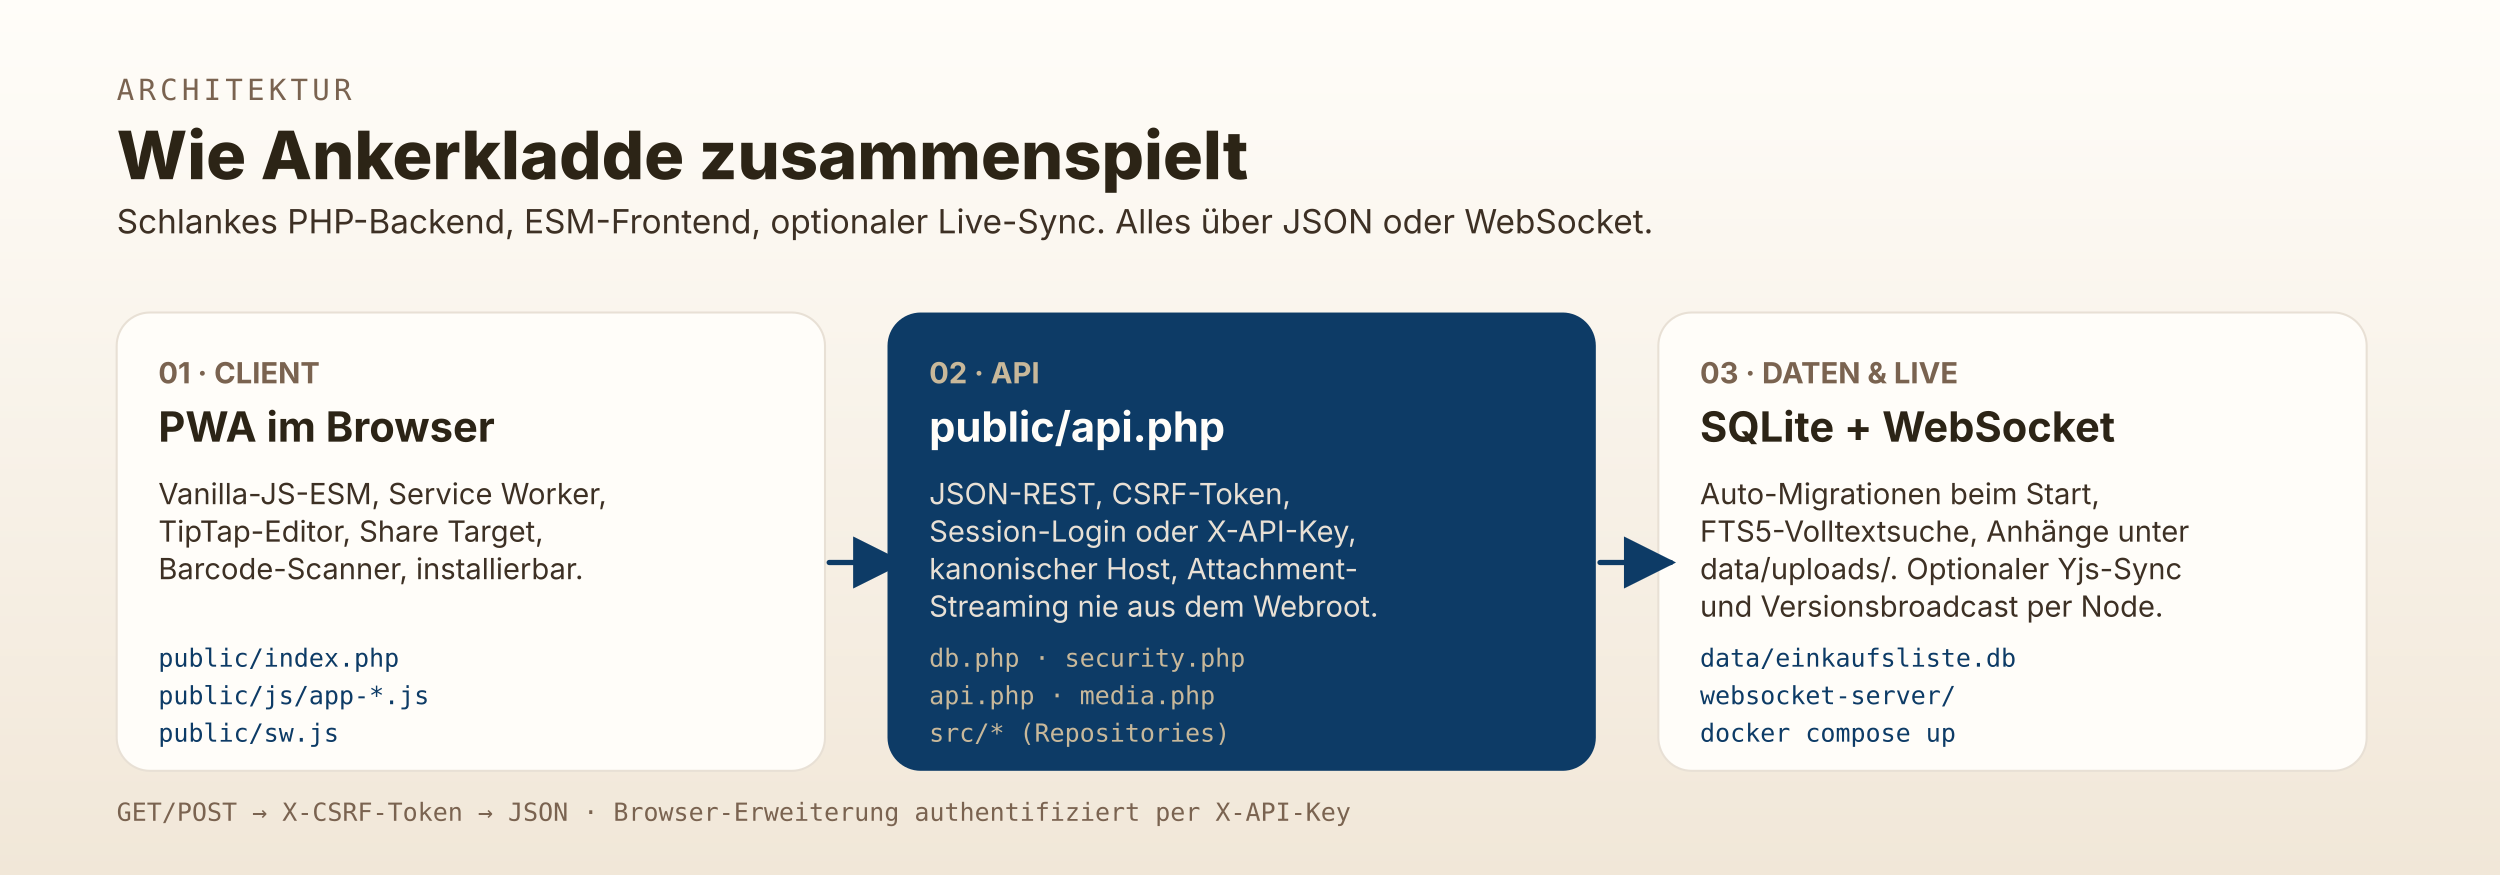
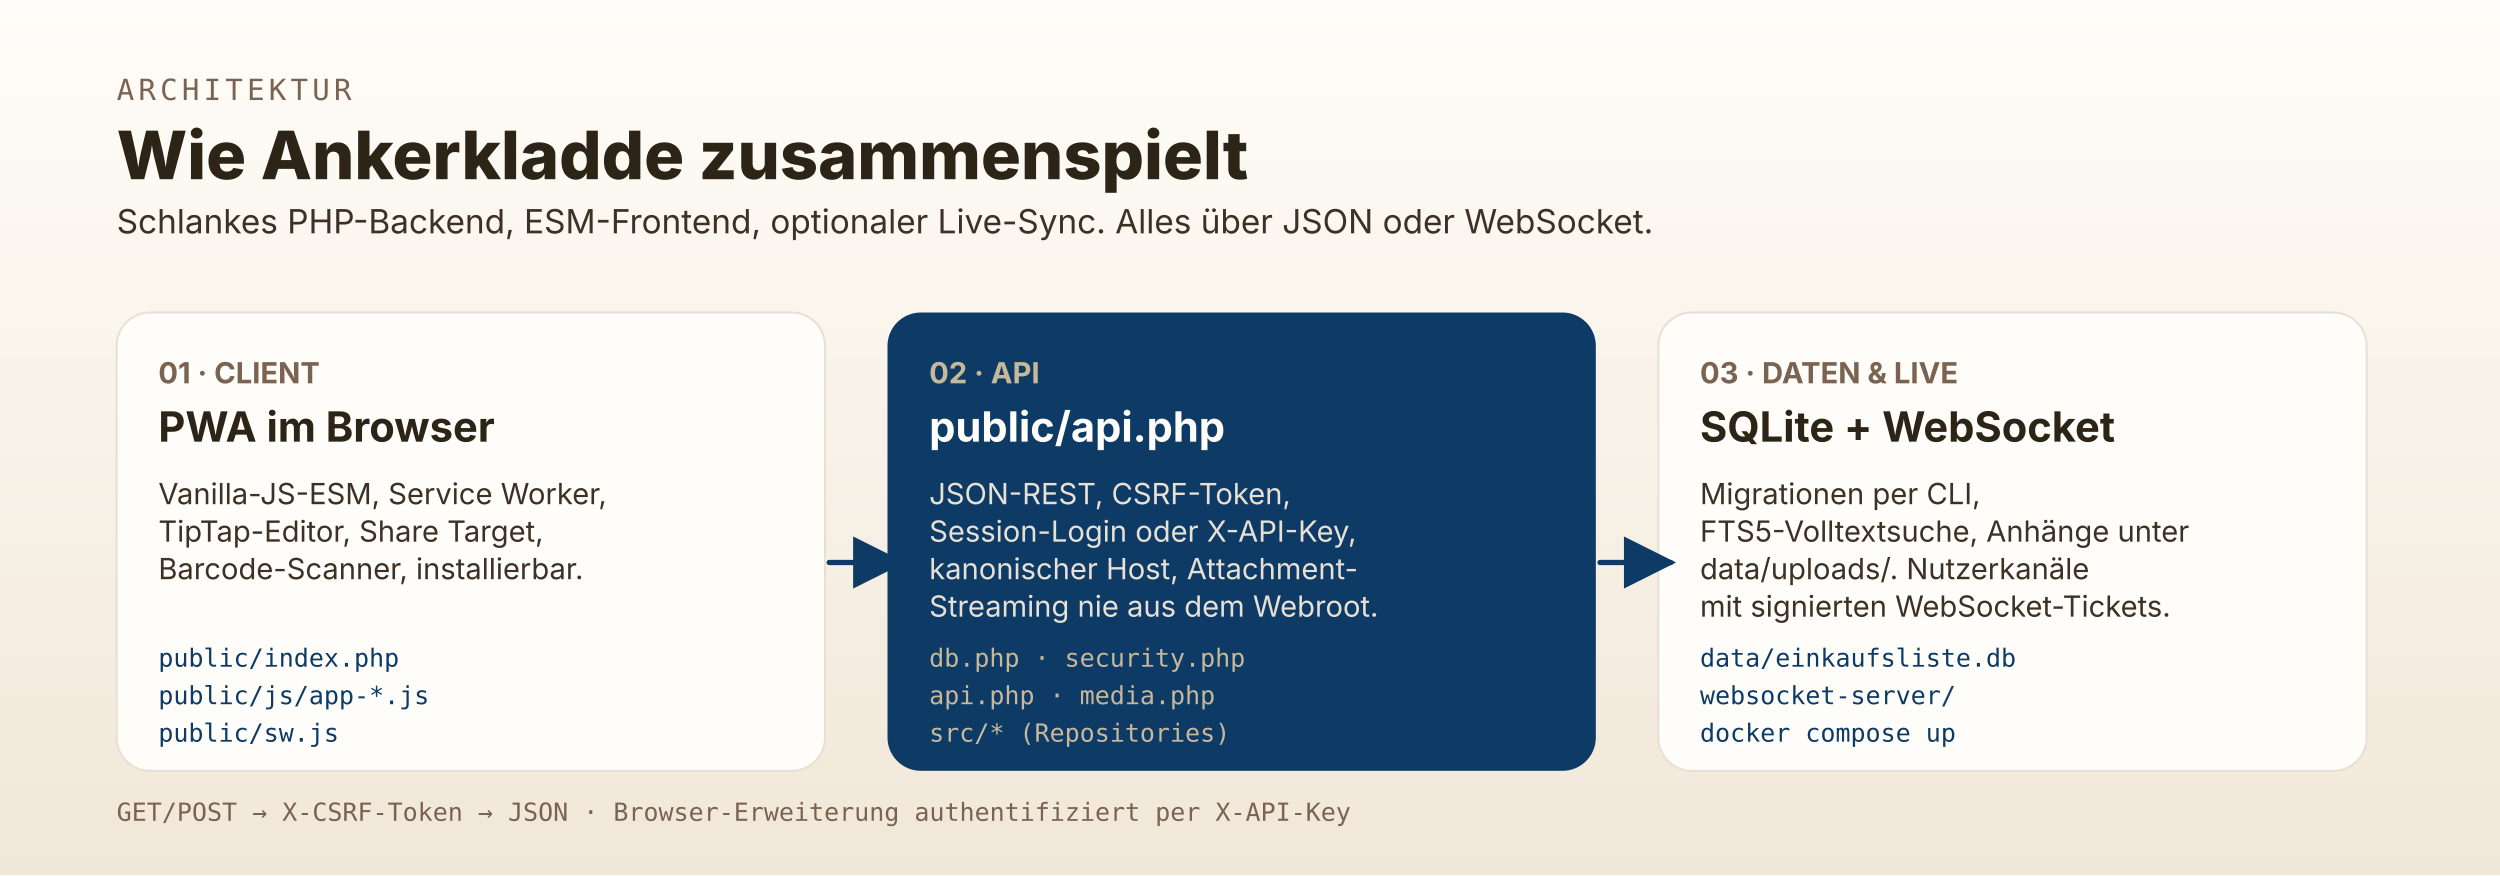
<svg xmlns="http://www.w3.org/2000/svg" width="1200" height="420" viewBox="0 0 1200 420" role="img" aria-labelledby="wfTitle wfDesc">
  <defs>
    <linearGradient id="wfPaper" x1="0" x2="0" y1="0" y2="1">
      <stop offset="0" stop-color="#fffdf9" />
      <stop offset="1" stop-color="#f1e7d8" />
    </linearGradient>
    <marker id="wfArrow" viewBox="0 0 10 10" refX="9" refY="5" markerWidth="10" markerHeight="10" orient="auto-start-reverse">
      <path d="M0 0 L10 5 L0 10 z" fill="#0d3b66" />
    </marker>
  </defs>
  <rect width="1200" height="420" fill="url(#wfPaper)" />
  <text x="56" y="48" font-family="ui-monospace, SFMono-Regular, Menlo, monospace" font-size="14" letter-spacing="2" fill="#7a6350">ARCHITEKTUR</text>
  <text x="56" y="86" font-family="-apple-system, BlinkMacSystemFont, 'Segoe UI', sans-serif" font-size="32" font-weight="800" fill="#2c2416">Wie Ankerkladde zusammenspielt</text>
  <text x="56" y="112" font-family="-apple-system, BlinkMacSystemFont, 'Segoe UI', sans-serif" font-size="16" fill="#3d3024">Schlankes PHP-Backend, ESM-Frontend, optionaler Live-Sync. Alles über JSON oder WebSocket.</text>
  <g transform="translate(56 150)" font-family="-apple-system, BlinkMacSystemFont, 'Segoe UI', sans-serif">
    <g>
      <rect width="340" height="220" rx="16" fill="#fffdf9" stroke="#e8e0d5" />
      <text x="20" y="34" font-size="14" font-weight="700" fill="#7a6350">01 · CLIENT</text>
      <text x="20" y="62" font-size="20" font-weight="700" fill="#2c2416">PWA im Browser</text>
      <text x="20" y="92" font-size="14" fill="#3d3024">
        <tspan x="20" dy="0">Vanilla-JS-ESM, Service Worker,</tspan>
        <tspan x="20" dy="18">TipTap-Editor, Share Target,</tspan>
        <tspan x="20" dy="18">Barcode-Scanner, installierbar.</tspan>
      </text>
      <g transform="translate(20 170)" font-family="ui-monospace, SFMono-Regular, Menlo, monospace" font-size="12" fill="#0d3b66">
        <text y="0">public/index.php</text>
        <text y="18">public/js/app-*.js</text>
        <text y="36">public/sw.js</text>
      </g>
    </g>
    <g transform="translate(370 0)">
      <rect width="340" height="220" rx="16" fill="#0d3b66" />
      <text x="20" y="34" font-size="14" font-weight="700" fill="#c8b89a">02 · API</text>
      <text x="20" y="62" font-size="20" font-weight="700" fill="#fffdf9">public/api.php</text>
      <text x="20" y="92" font-size="14" fill="#e8e0d5">
        <tspan x="20" dy="0">JSON-REST, CSRF-Token,</tspan>
        <tspan x="20" dy="18">Session-Login oder X-API-Key,</tspan>
        <tspan x="20" dy="18">kanonischer Host, Attachment-</tspan>
        <tspan x="20" dy="18">Streaming nie aus dem Webroot.</tspan>
      </text>
      <g transform="translate(20 170)" font-family="ui-monospace, SFMono-Regular, Menlo, monospace" font-size="12" fill="#c8b89a">
        <text y="0">db.php · security.php</text>
        <text y="18">api.php · media.php</text>
        <text y="36">src/* (Repositories)</text>
      </g>
    </g>
    <g transform="translate(740 0)">
      <rect width="340" height="220" rx="16" fill="#fffdf9" stroke="#e8e0d5" />
      <text x="20" y="34" font-size="14" font-weight="700" fill="#7a6350">03 · DATEN &amp; LIVE</text>
      <text x="20" y="62" font-size="20" font-weight="700" fill="#2c2416">SQLite + WebSocket</text>
      <text x="20" y="92" font-size="14" fill="#3d3024">
-         <tspan x="20" dy="0">Auto-Migrationen beim Start,</tspan>
+         <tspan x="20" dy="0">Migrationen per CLI,</tspan>
        <tspan x="20" dy="18">FTS5-Volltextsuche, Anhänge unter</tspan>
-         <tspan x="20" dy="18">data/uploads/. Optionaler Yjs-Sync</tspan>
-         <tspan x="20" dy="18">und Versionsbroadcast per Node.</tspan>
+         <tspan x="20" dy="18">data/uploads/. Nutzerkanäle</tspan>
+         <tspan x="20" dy="18">mit signierten WebSocket-Tickets.</tspan>
      </text>
      <g transform="translate(20 170)" font-family="ui-monospace, SFMono-Regular, Menlo, monospace" font-size="12" fill="#0d3b66">
        <text y="0">data/einkaufsliste.db</text>
        <text y="18">websocket-server/</text>
        <text y="36">docker compose up</text>
      </g>
    </g>
  </g>
  <g fill="none" stroke="#0d3b66" stroke-width="2.5" stroke-linecap="round">
    <path d="M398 270 L432 270" marker-end="url(#wfArrow)" />
    <path d="M768 270 L802 270" marker-end="url(#wfArrow)" />
  </g>
  <text x="56" y="394" font-family="ui-monospace, SFMono-Regular, Menlo, monospace" font-size="12" fill="#7a6350">GET/POST → X-CSRF-Token → JSON · Browser-Erweiterung authentifiziert per X-API-Key</text>
</svg>
